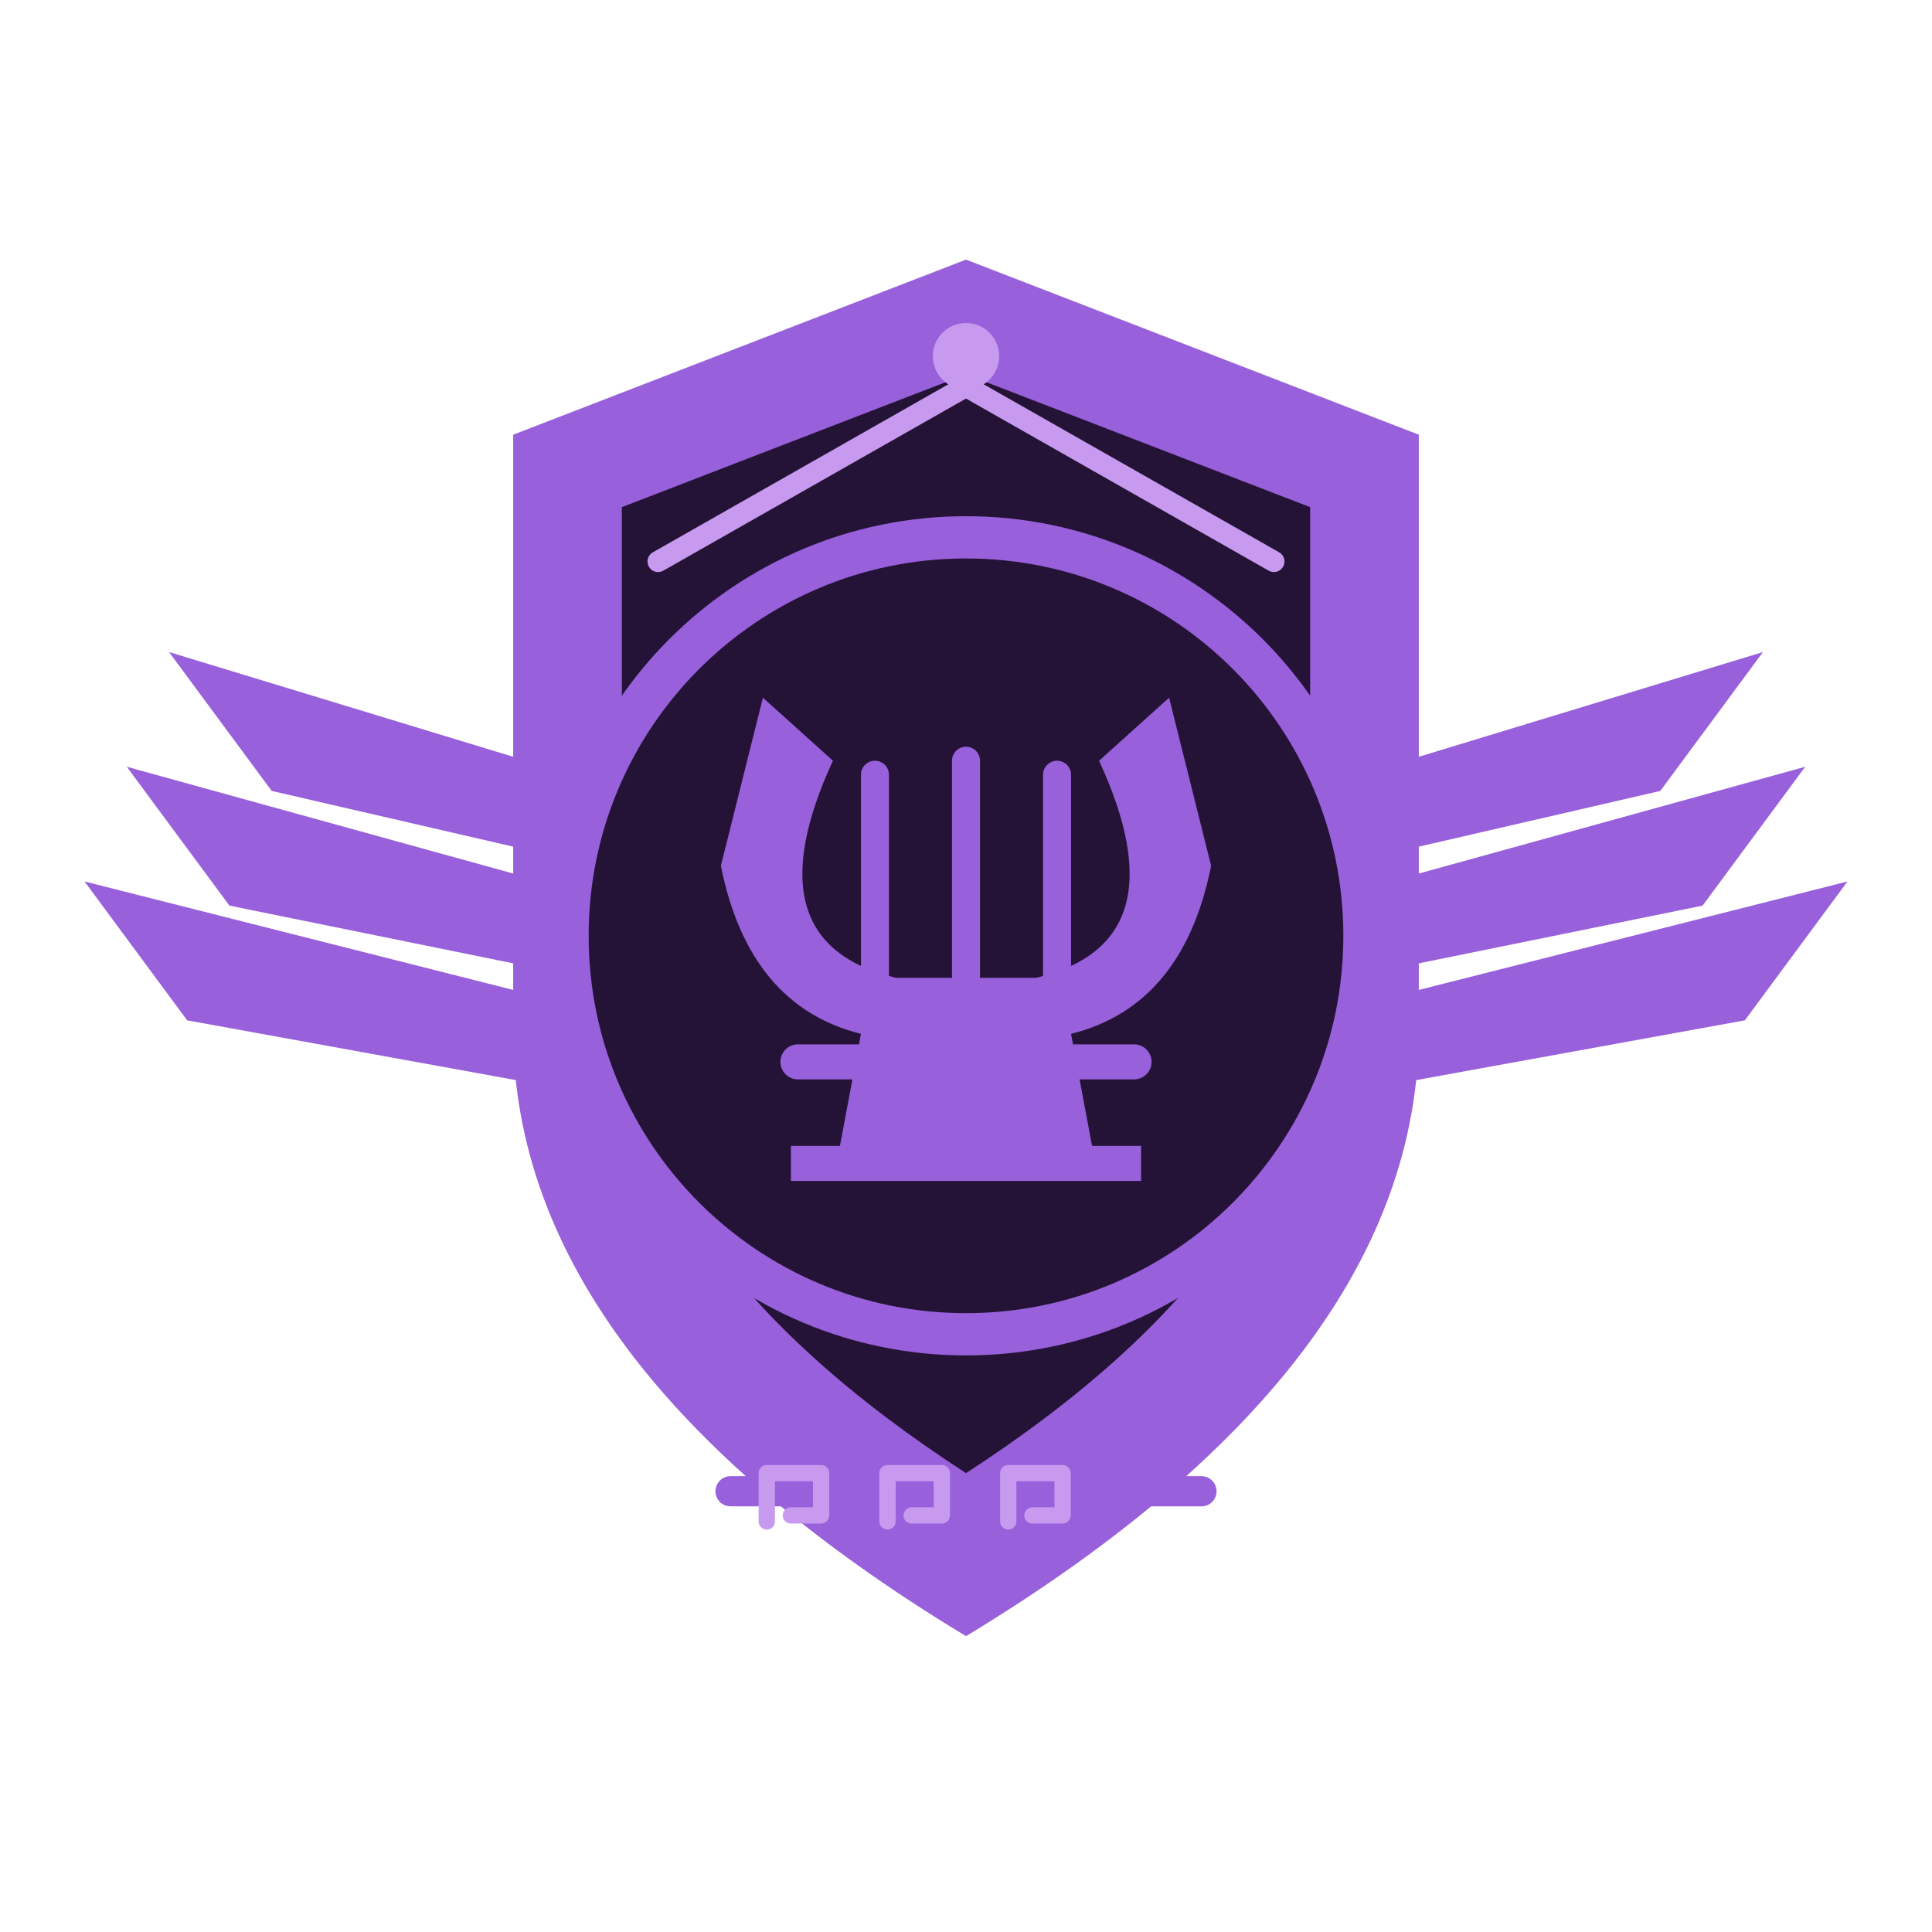
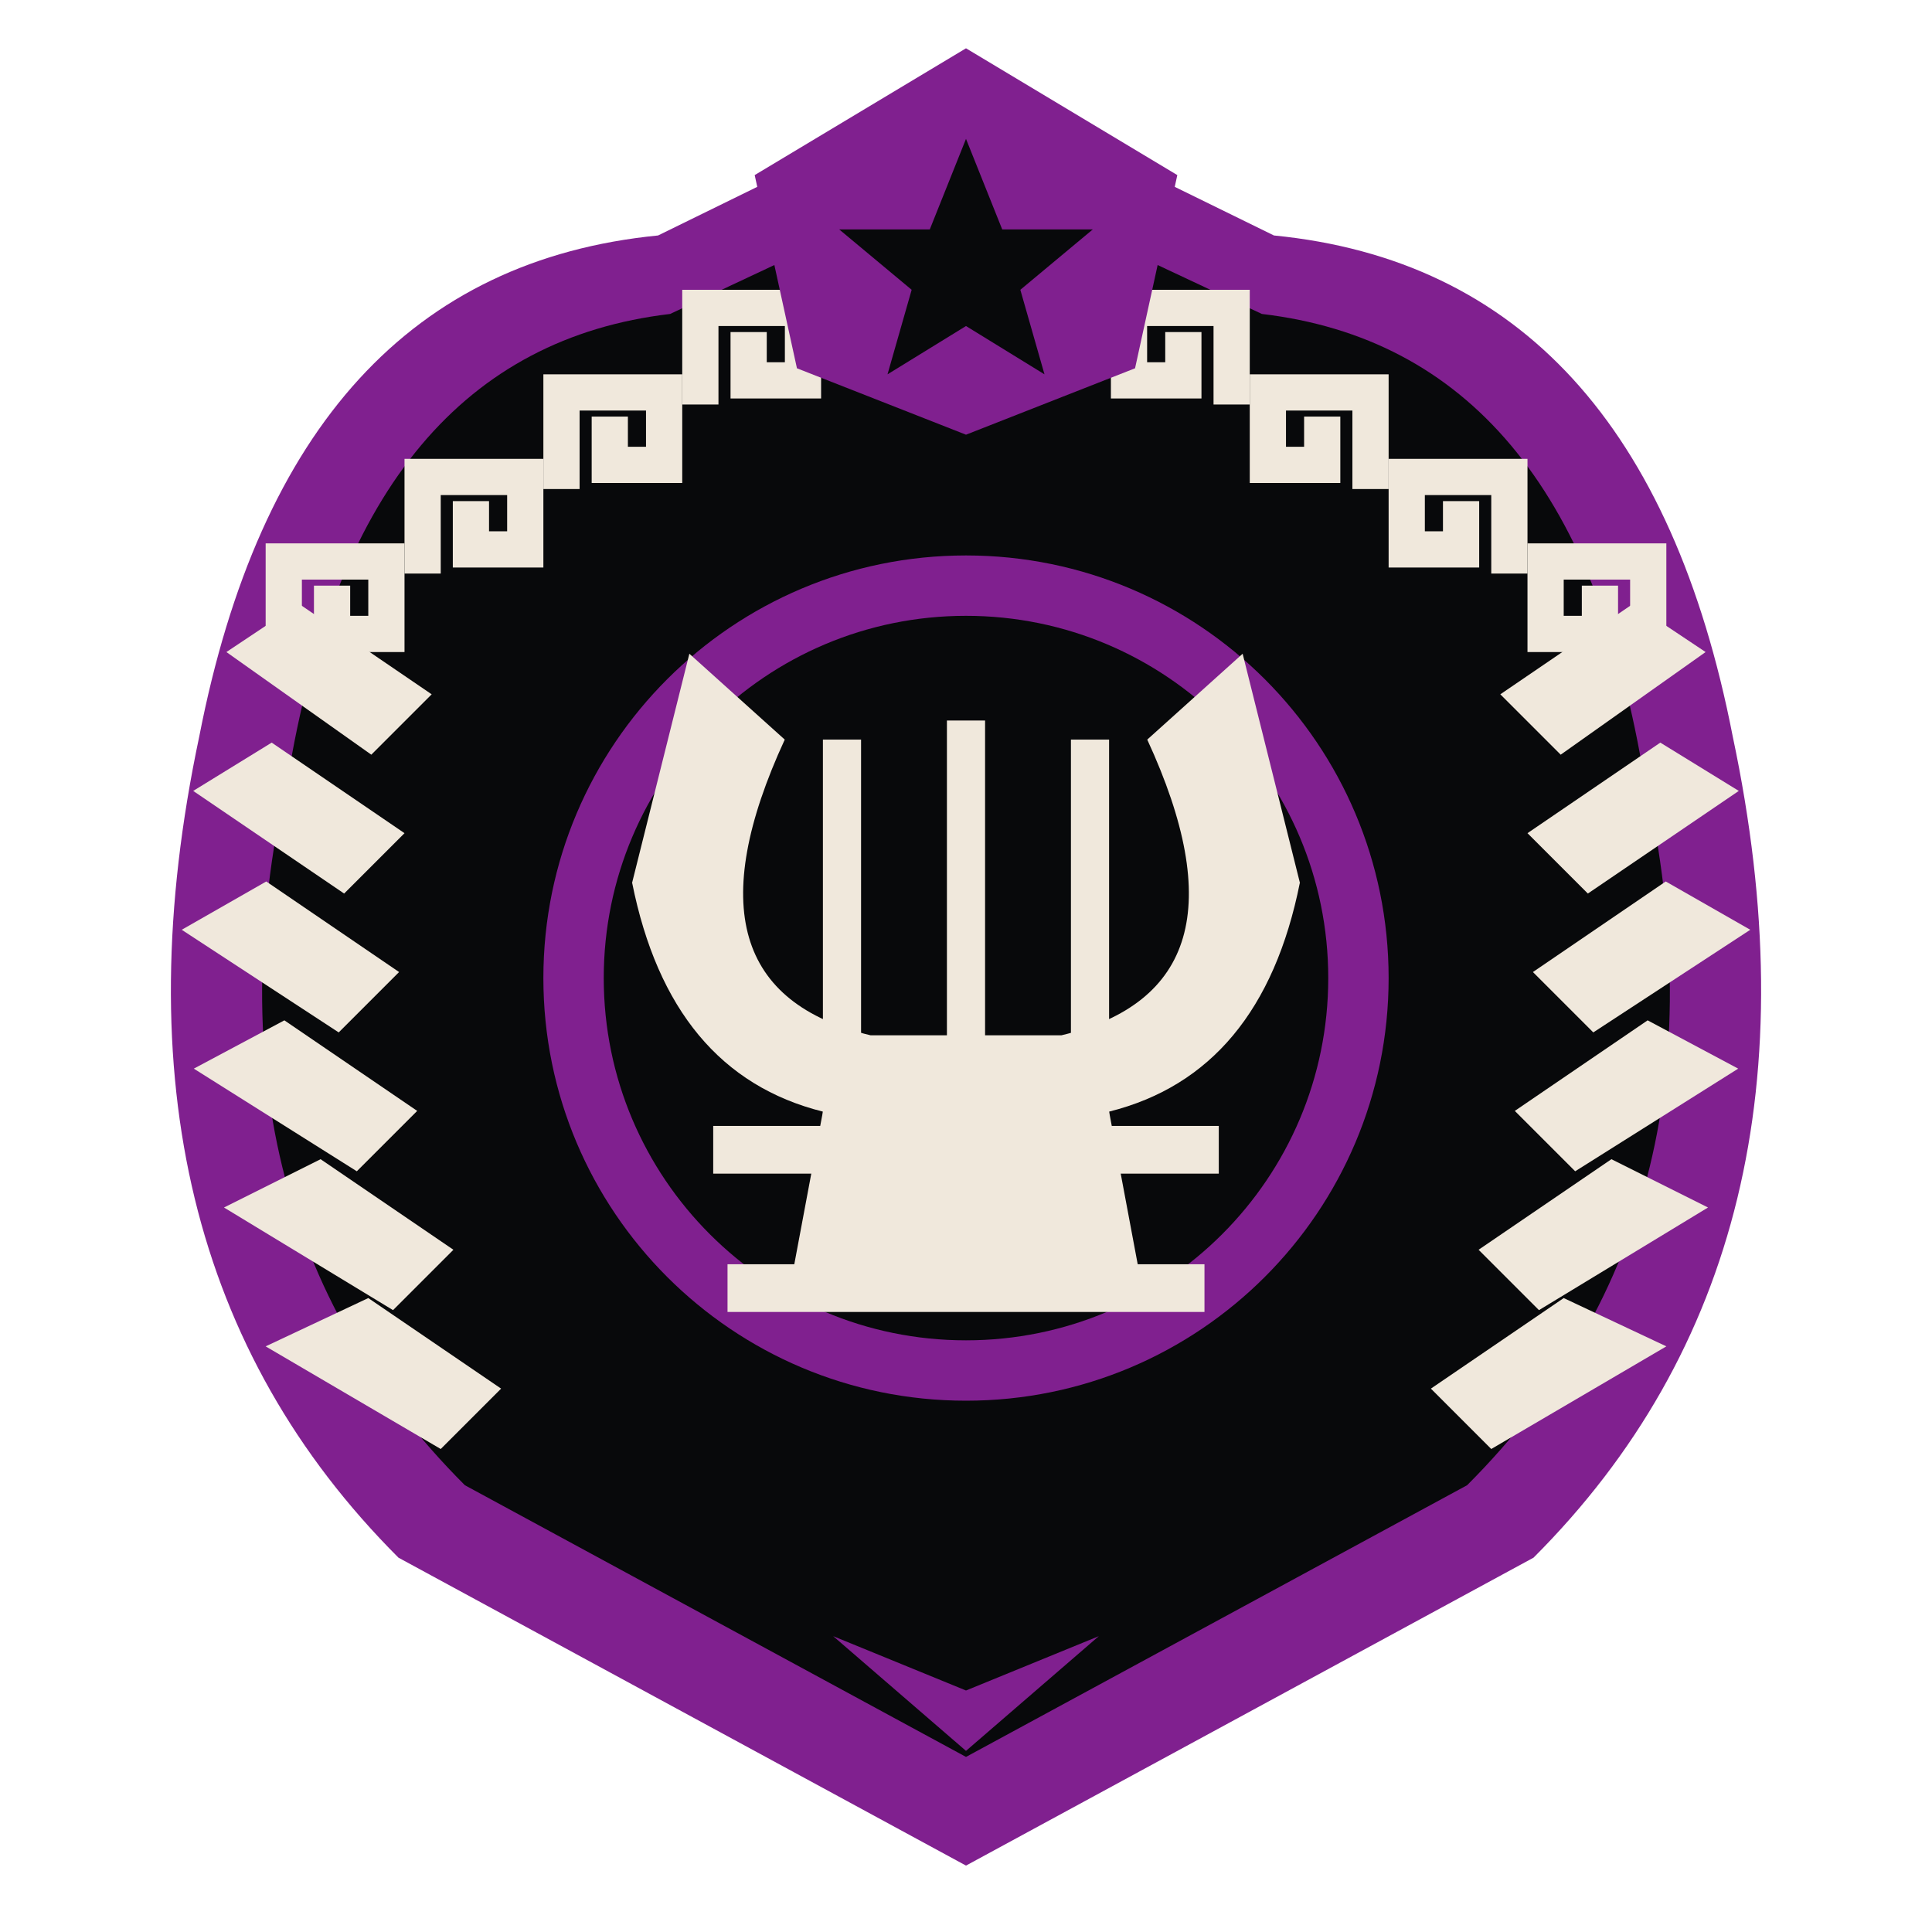
<svg xmlns="http://www.w3.org/2000/svg" width="320" height="320" viewBox="0 0 320 320">
-   <g stroke-linejoin="round" stroke-linecap="round">
-     <path d="M97 129L28 108L45 131L97 143Z" fill="#9860db" />
-     <path d="M97 148L21 127L38 150L97 162Z" fill="#9860db" />
-     <path d="M97 167L14 146L31 169L97 181Z" fill="#9860db" />
-     <path d="M223 129L292 108L275 131L223 143Z" fill="#9860db" />
-     <path d="M223 148L299 127L282 150L223 162Z" fill="#9860db" />
-     <path d="M223 167L306 146L289 169L223 181Z" fill="#9860db" />
-     <path d="M160 43L235 72V169Q236 225 160 271Q84 225 85 169V72Z" fill="#9860db" />
-     <path d="M160 62L217 84V164Q217 207 160 244Q103 207 103 164V84Z" fill="#241336" />
-     <path d="M109 93L160 64L211 93" fill="none" stroke="#c79aef" stroke-width="3.5" />
-     <path d="M121 247H199" stroke="#9860db" stroke-width="5" />
-     <circle cx="160" cy="59" r="5.5" fill="#c79aef" />
-     <path d="M127 252v-8h9v7h-5" fill="none" stroke="#c79aef" stroke-width="2.7" />
-     <path d="M147 252v-8h9v7h-5" fill="none" stroke="#c79aef" stroke-width="2.7" />
-     <path d="M167 252v-8h9v7h-5" fill="none" stroke="#c79aef" stroke-width="2.7" />
-     <circle cx="160" cy="155" r="66" fill="#241336" stroke="#9860db" stroke-width="7" />
-     <g transform="translate(160 155) scale(1.16)">
-       <path d="M-29-34L-35-10Q-31 10-15 14L-18 30H-25V35H25V30H18L15 14Q31 10 35-10L29-34L19-25Q31 1 10 6H-10Q-31 1-19-25Z" fill="#9860db" />
-       <path d="M-13-23V13 M0-25V13 M13-23V13" stroke="#9860db" stroke-width="4" />
-       <path d="M-24 18H24" stroke="#9860db" stroke-width="5" />
+   <g stroke-linecap="square" stroke-linejoin="miter">
+     <path d="M160 14L211 39Q272 45 287 122Q305 207 254 258L160 309L66 258Q15 207 33 122Q48 45 109 39Z" fill="#80208f" />
+     <path d="M160 29L209 52Q260 58 272 127Q289 200 243 246L160 291L77 246Q31 200 48 127Q60 58 111 52Z" fill="#08090b" />
+     <path d="M47 106v-13h17v12h-9v-5" fill="none" stroke="#f0e8dc" stroke-width="6" stroke-linecap="square" stroke-linejoin="miter" />
+     <path d="M70 92v-13h17v12h-9v-5" fill="none" stroke="#f0e8dc" stroke-width="6" stroke-linecap="square" stroke-linejoin="miter" />
+     <path d="M93 78v-13h17v12h-9v-5" fill="none" stroke="#f0e8dc" stroke-width="6" stroke-linecap="square" stroke-linejoin="miter" />
+     <path d="M116 64v-13h17v12h-9v-5" fill="none" stroke="#f0e8dc" stroke-width="6" stroke-linecap="square" stroke-linejoin="miter" />
+     <path d="M273 106v-13h-17v12h9v-5" fill="none" stroke="#f0e8dc" stroke-width="6" stroke-linecap="square" stroke-linejoin="miter" />
+     <path d="M250 92v-13h-17v12h9v-5" fill="none" stroke="#f0e8dc" stroke-width="6" stroke-linecap="square" stroke-linejoin="miter" />
+     <path d="M227 78v-13h-17v12h9v-5" fill="none" stroke="#f0e8dc" stroke-width="6" stroke-linecap="square" stroke-linejoin="miter" />
+     <path d="M204 64v-13h-17v12h9v-5" fill="none" stroke="#f0e8dc" stroke-width="6" stroke-linecap="square" stroke-linejoin="miter" />
+     <circle cx="160" cy="162" r="70" fill="#80208f" />
+     <circle cx="160" cy="162" r="60" fill="#08090b" />
+     <g transform="translate(160 162) scale(1.58)">
+       <path d="M-29-34L-35-10Q-31 10-15 14L-18 30H-25V35H25V30H18L15 14Q31 10 35-10L29-34L19-25Q31 1 10 6H-10Q-31 1-19-25Z" fill="#f0e8dc" />
+       <path d="M-13-23V13 M0-25V13 M13-23V13" stroke="#f0e8dc" stroke-width="4" />
+       <path d="M-24 18H24" stroke="#f0e8dc" stroke-width="5" />
    </g>
+     <polygon points="73.0,240 44.0,223 61.0,215 83.0,230" fill="#f0e8dc" />
+     <polygon points="65.1,217 37.1,200 53.1,192 75.1,207" fill="#f0e8dc" />
+     <polygon points="59.1,194 32.1,177 47.1,169 69.1,184" fill="#f0e8dc" />
+     <polygon points="56.1,171 30.1,154 44.1,146 66.1,161" fill="#f0e8dc" />
+     <polygon points="57.0,148 32.0,131 45.0,123 67.0,138" fill="#f0e8dc" />
+     <polygon points="61.5,125 37.5,108 49.5,100 71.5,115" fill="#f0e8dc" />
+     <polygon points="247.0,240 276.0,223 259.0,215 237.0,230" fill="#f0e8dc" />
+     <polygon points="254.9,217 282.9,200 266.9,192 244.9,207" fill="#f0e8dc" />
+     <polygon points="260.9,194 287.9,177 272.9,169 250.9,184" fill="#f0e8dc" />
+     <polygon points="263.9,171 289.9,154 275.9,146 253.9,161" fill="#f0e8dc" />
+     <polygon points="263.0,148 288.0,131 275.0,123 253.0,138" fill="#f0e8dc" />
+     <polygon points="258.5,125 282.5,108 270.5,100 248.5,115" fill="#f0e8dc" />
+     <path d="M125 29L160 8L195 29L188 61L160 72L132 61Z" fill="#80208f" />
+     <path d="M160 23L166 38L181 38L169 48L173 62L160 54L147 62L151 48L139 38L154 38Z" fill="#08090b" />
+     <path d="M138 271L160 290L182 271L160 280Z" fill="#80208f" />
  </g>
</svg>
